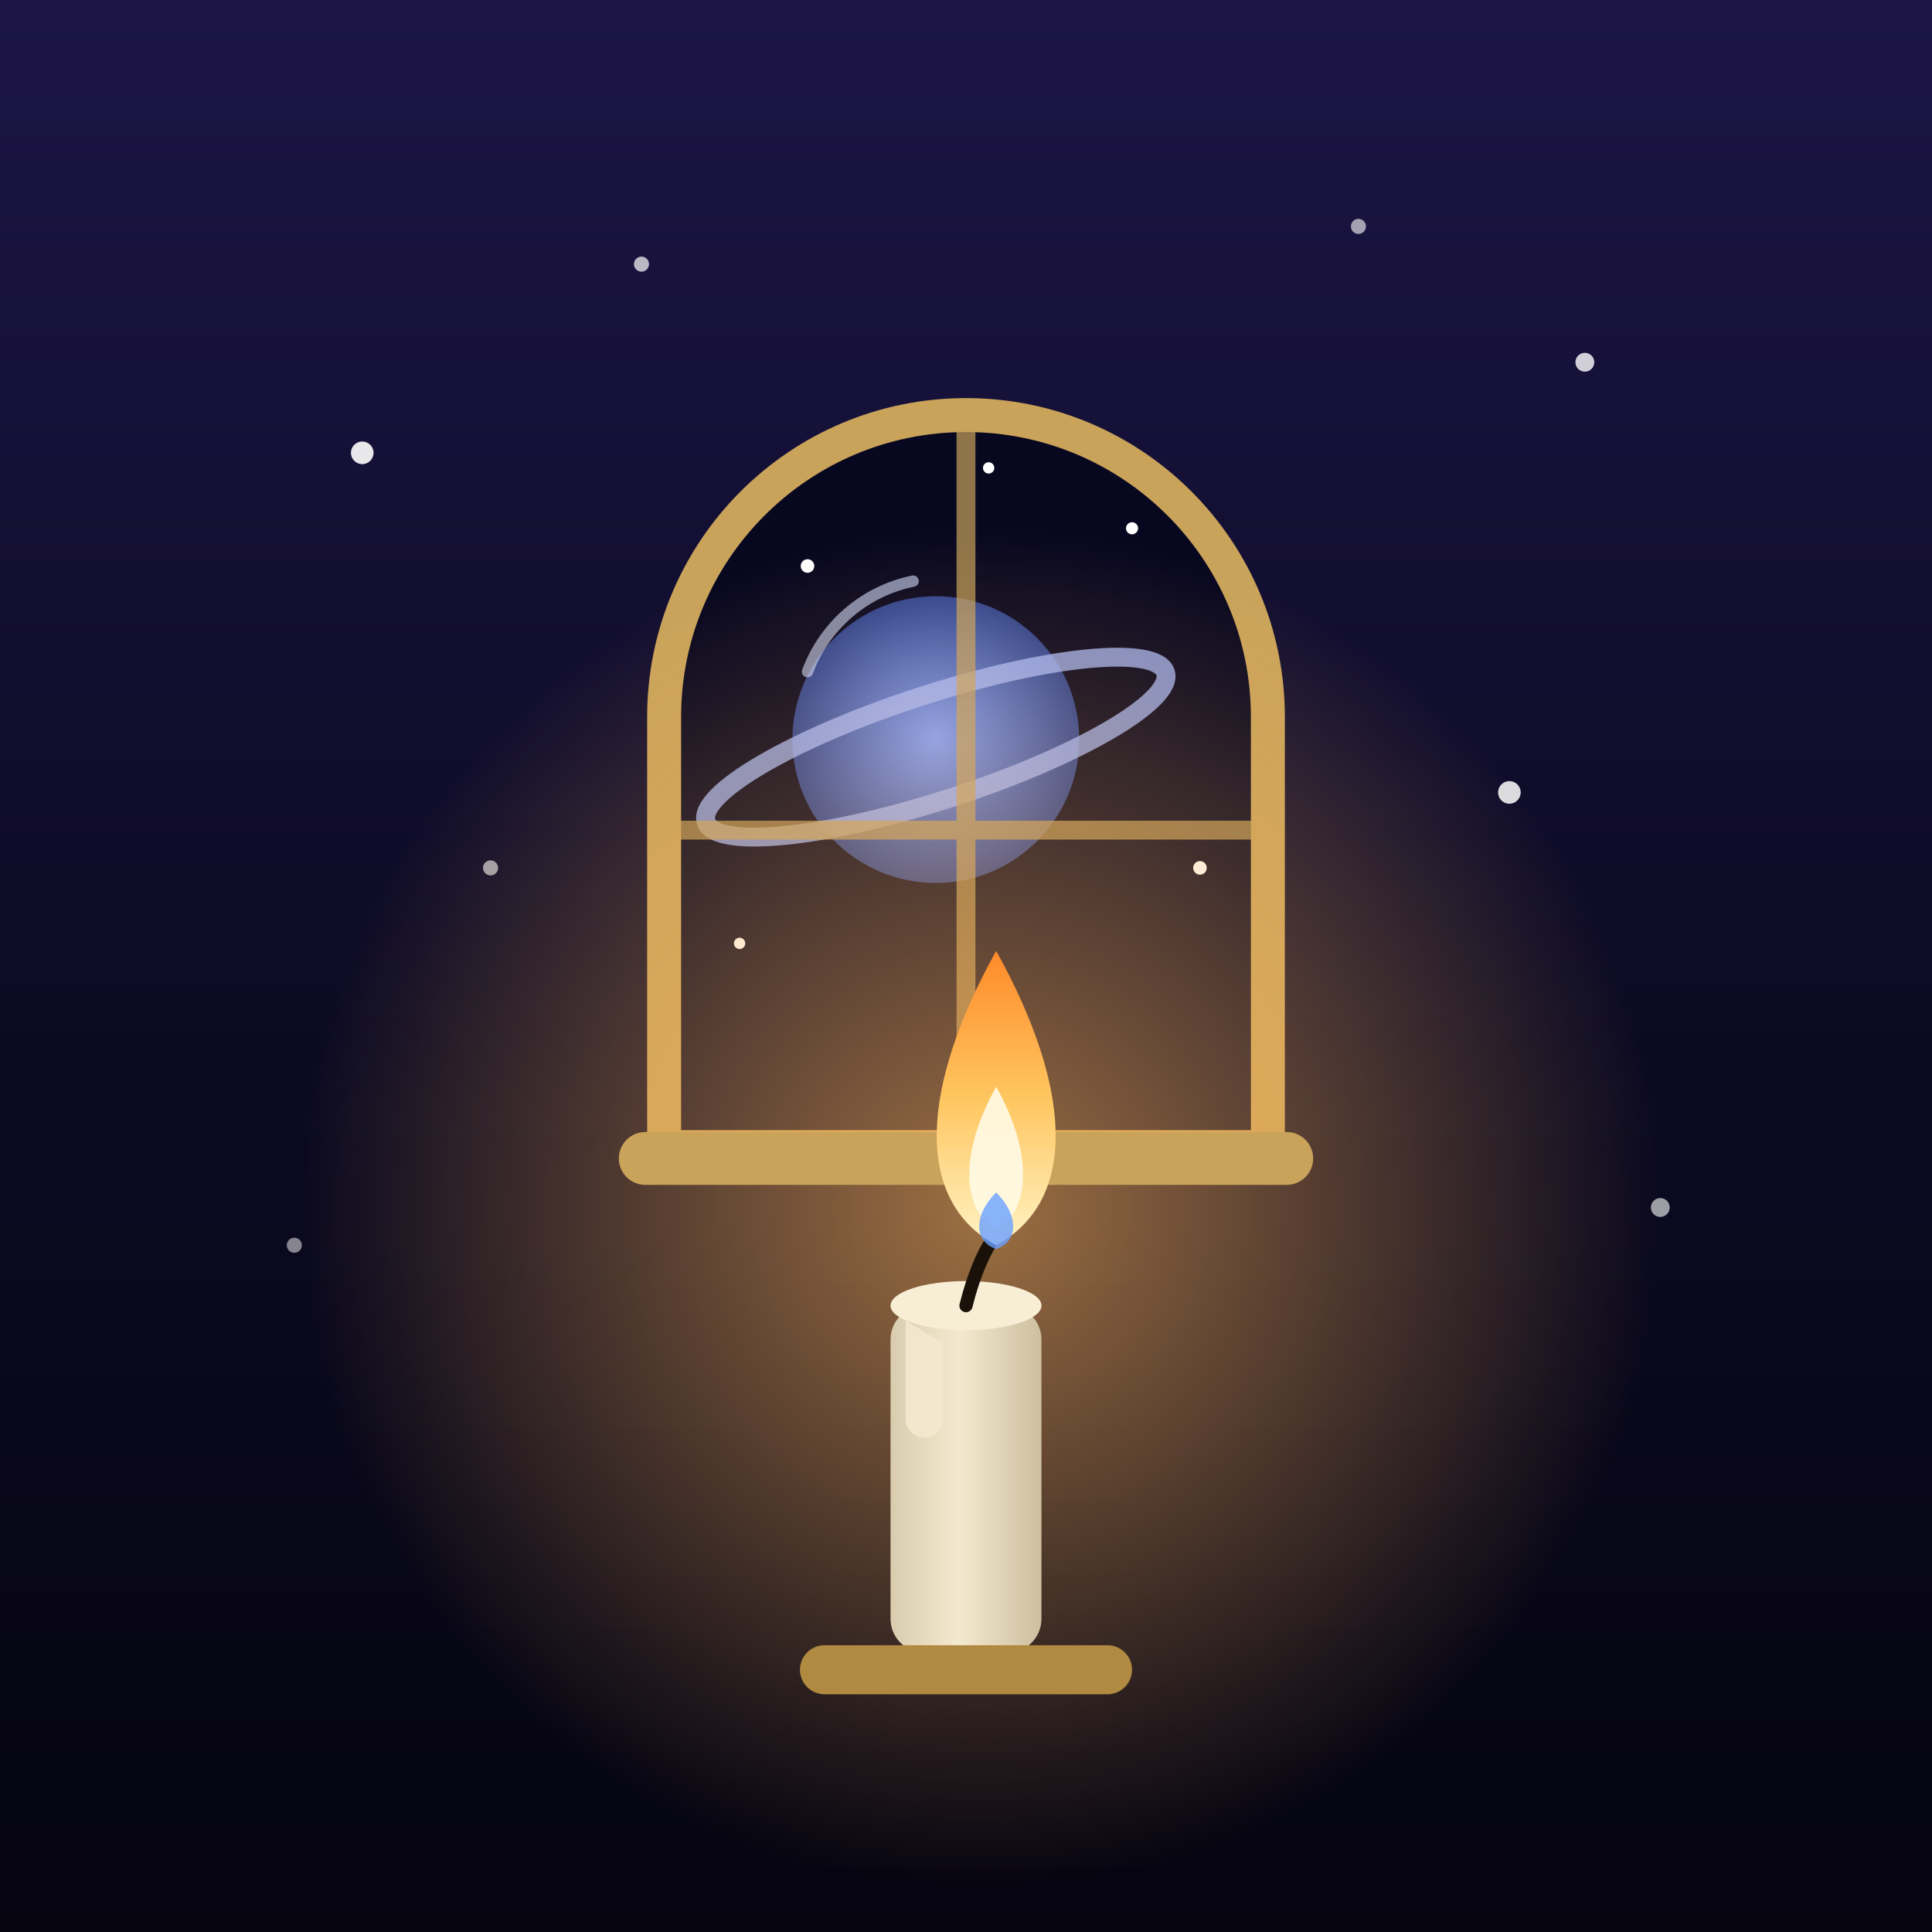
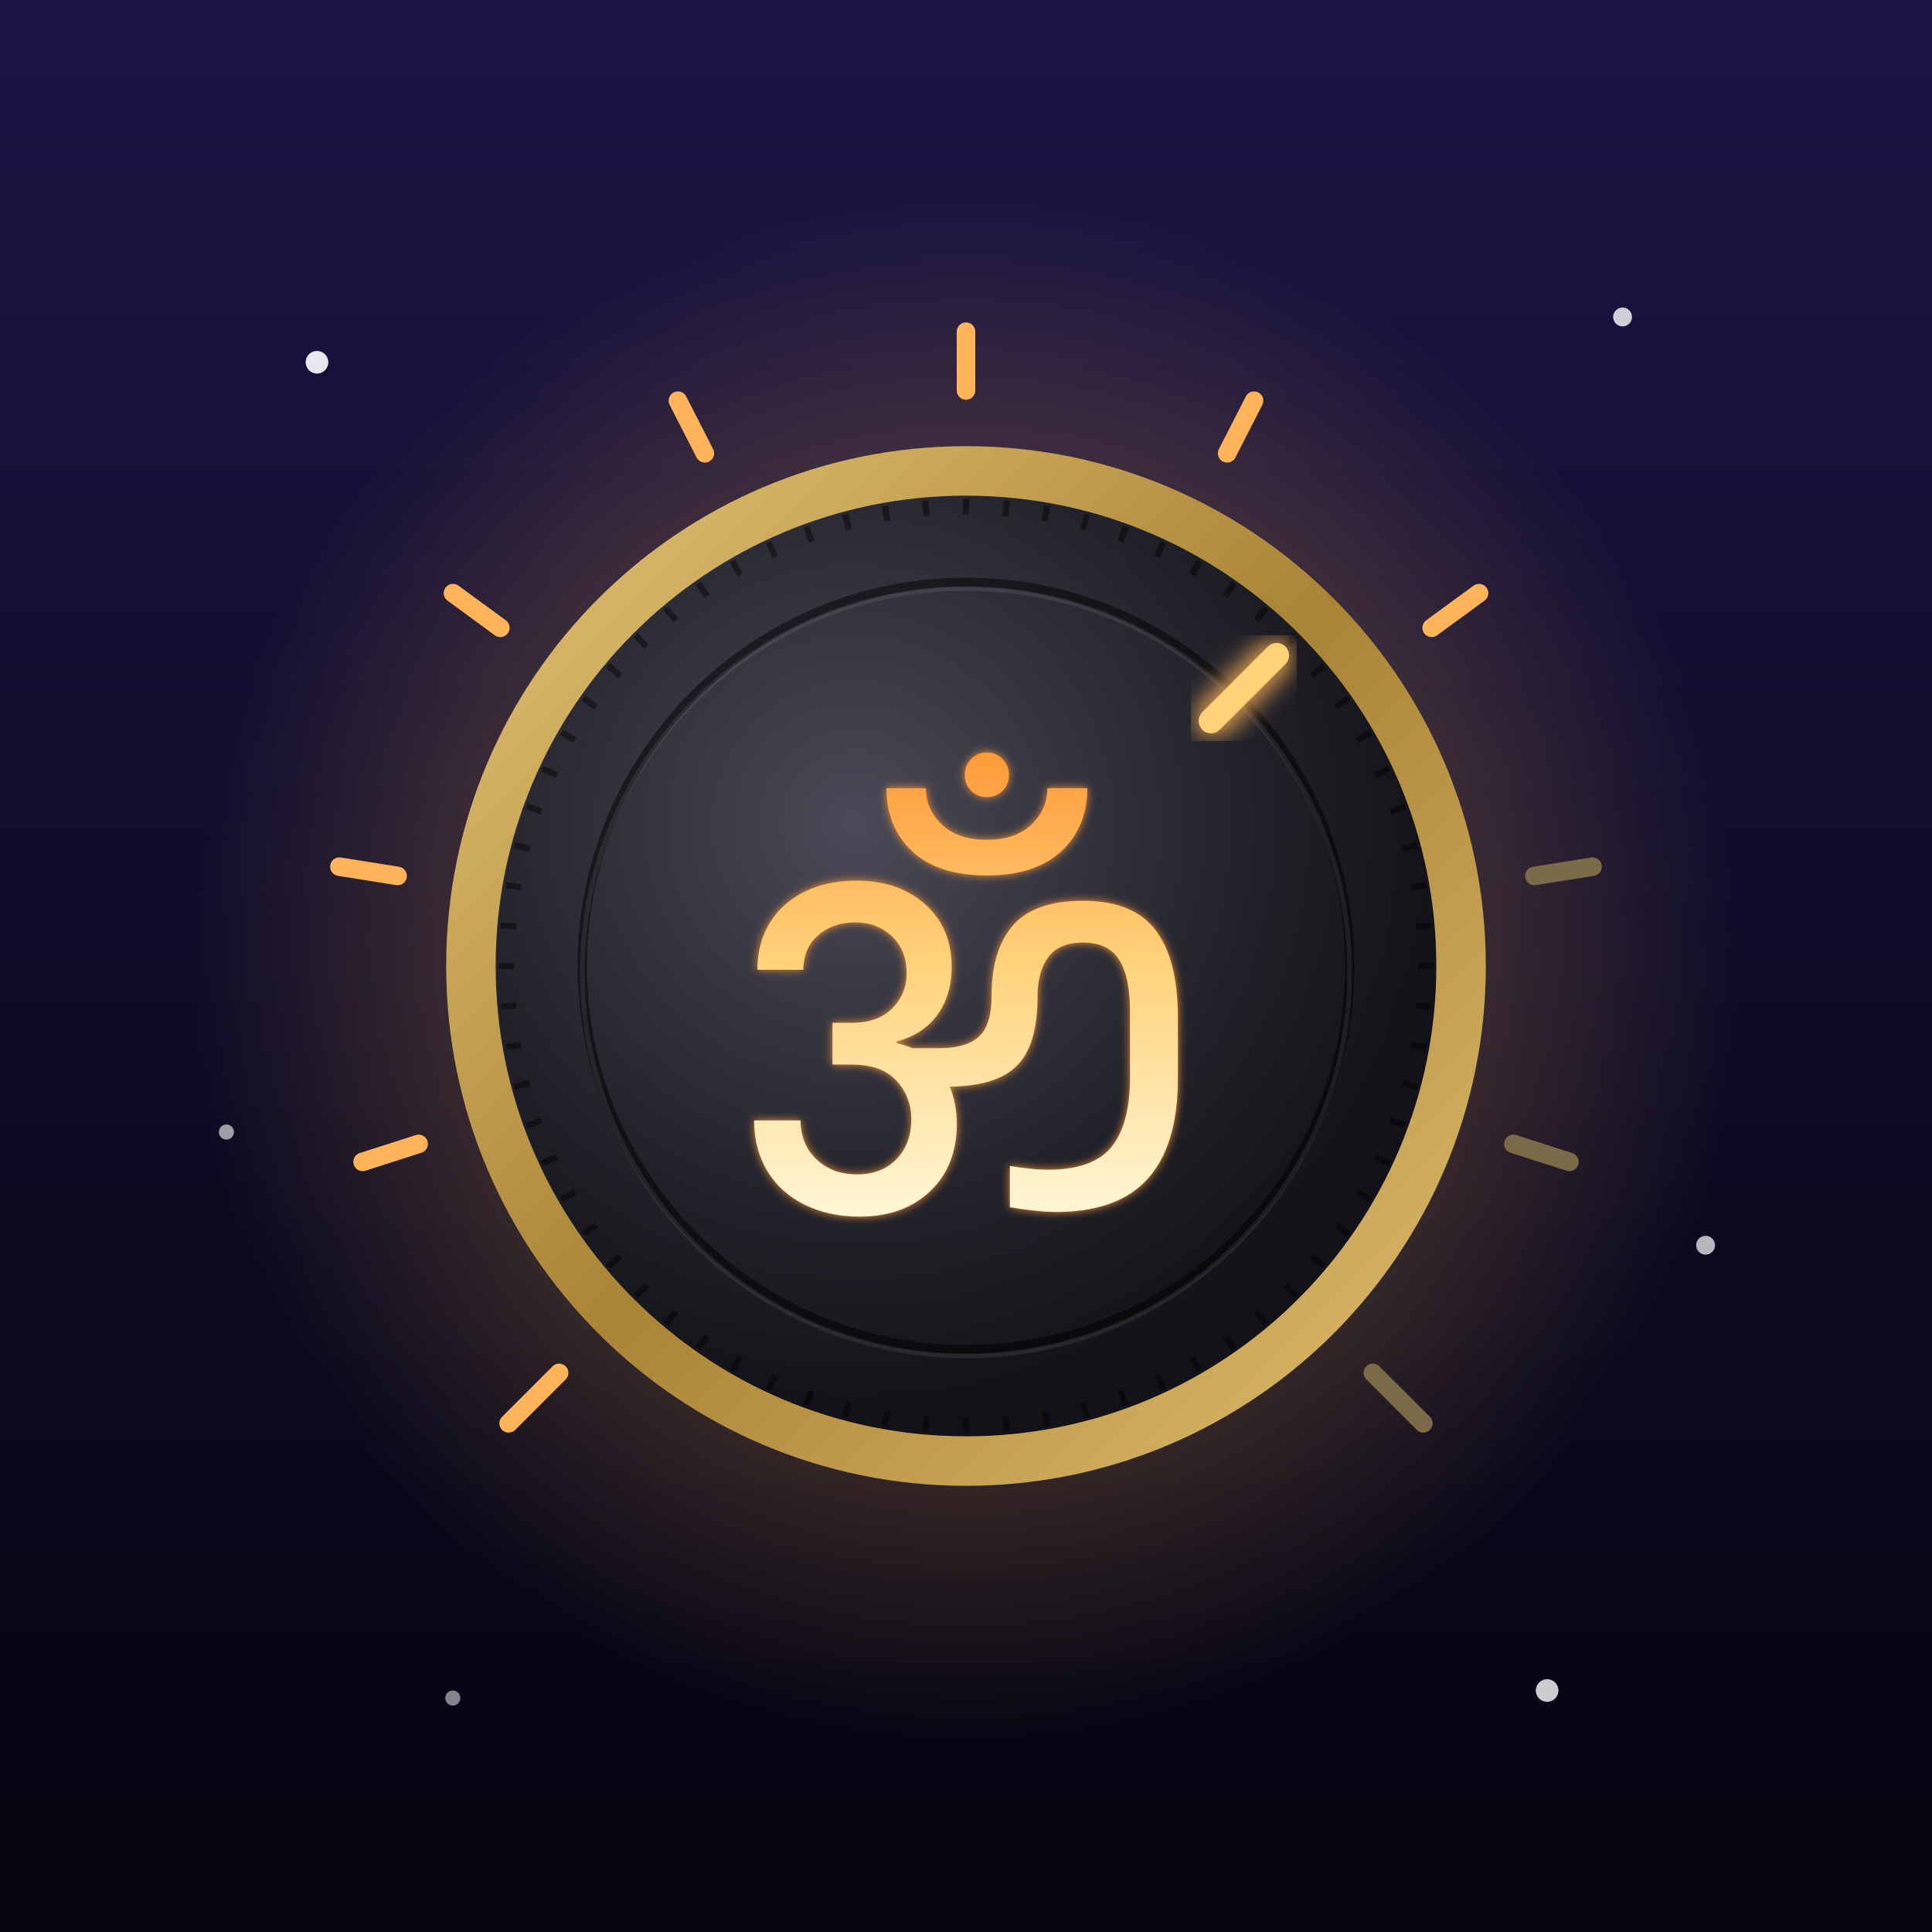
<svg xmlns="http://www.w3.org/2000/svg" viewBox="0 0 512 512" width="512" height="512">
  <defs>
    <linearGradient id="bg" x1="0" y1="0" x2="0" y2="1">
      <stop offset="0" stop-color="#1c1546" />
-       <stop offset=".55" stop-color="#0c0a22" />
+       <stop offset=".6" stop-color="#0c0a22" />
      <stop offset="1" stop-color="#05040f" />
    </linearGradient>
-     <radialGradient id="glow" cx="260" cy="320" r="180" gradientUnits="userSpaceOnUse">
-       <stop offset="0" stop-color="#ffb45a" stop-opacity=".6" />
+     <radialGradient id="halo" cx="256" cy="256" r="250" gradientUnits="userSpaceOnUse">
+       <stop offset=".45" stop-color="#ffb45a" stop-opacity=".28" />
      <stop offset="1" stop-color="#ffb45a" stop-opacity="0" />
    </radialGradient>
-     <linearGradient id="fl" x1="0" y1="1" x2="0" y2="0">
-       <stop offset="0" stop-color="#fff3c4" />
-       <stop offset=".5" stop-color="#ffc660" />
-       <stop offset="1" stop-color="#ff8a2a" />
+     <linearGradient id="brass" x1="0" y1="0" x2="1" y2="1">
+       <stop offset="0" stop-color="#e8c878" />
+       <stop offset=".5" stop-color="#a98336" />
+       <stop offset="1" stop-color="#e3c070" />
    </linearGradient>
-     <linearGradient id="wax" x1="0" y1="0" x2="1" y2="0">
-       <stop offset="0" stop-color="#d9ccae" />
-       <stop offset=".45" stop-color="#f4e9cf" />
-       <stop offset="1" stop-color="#cdbf9f" />
+     <radialGradient id="body" cx="220" cy="210" r="190" gradientUnits="userSpaceOnUse">
+       <stop offset="0" stop-color="#4a4a58" />
+       <stop offset=".7" stop-color="#202028" />
+       <stop offset="1" stop-color="#121218" />
+     </radialGradient>
+     <linearGradient id="om" x1="0" y1="0" x2="0" y2="1">
+       <stop offset="0" stop-color="#fff6d6" />
+       <stop offset=".55" stop-color="#ffd27a" />
+       <stop offset="1" stop-color="#ff9a3a" />
    </linearGradient>
-     <radialGradient id="pl" cx="248" cy="196" r="40" gradientUnits="userSpaceOnUse">
-       <stop offset="0" stop-color="#7fa0ff" />
-       <stop offset="1" stop-color="#2a3f8a" />
-     </radialGradient>
-     <clipPath id="wc">
-       <path d="M176 304V190a80 80 0 0 1 160 0v114z" />
-     </clipPath>
+     <filter id="gl" x="-30%" y="-30%" width="160%" height="160%">
+       <feGaussianBlur stdDeviation="10" />
+     </filter>
+     <filter id="gs" x="-30%" y="-30%" width="160%" height="160%">
+       <feGaussianBlur stdDeviation="4" />
+     </filter>
  </defs>
  <rect width="512" height="512" fill="url(#bg)" />
  <g fill="#fff">
-     <circle cx="96" cy="120" r="3" opacity=".9" />
-     <circle cx="420" cy="96" r="2.5" opacity=".8" />
-     <circle cx="130" cy="230" r="2" opacity=".6" />
-     <circle cx="400" cy="210" r="3" opacity=".85" />
-     <circle cx="78" cy="330" r="2" opacity=".5" />
-     <circle cx="440" cy="320" r="2.5" opacity=".6" />
-     <circle cx="360" cy="60" r="2" opacity=".6" />
-     <circle cx="170" cy="70" r="2" opacity=".7" />
+     <circle cx="84" cy="96" r="3" opacity=".9" />
+     <circle cx="430" cy="84" r="2.5" opacity=".8" />
+     <circle cx="60" cy="300" r="2" opacity=".6" />
+     <circle cx="452" cy="330" r="2.5" opacity=".7" />
+     <circle cx="120" cy="450" r="2" opacity=".5" />
+     <circle cx="410" cy="448" r="3" opacity=".8" />
  </g>
-   <path d="M176 304V190a80 80 0 0 1 160 0v114z" fill="#080720" />
-   <g clip-path="url(#wc)">
-     <circle cx="214" cy="150" r="1.8" fill="#fff" />
-     <circle cx="300" cy="140" r="1.6" fill="#fff" />
-     <circle cx="318" cy="230" r="1.8" fill="#fff" />
-     <circle cx="196" cy="250" r="1.5" fill="#fff" />
-     <circle cx="262" cy="124" r="1.5" fill="#fff" />
-     <circle cx="248" cy="196" r="38" fill="url(#pl)" />
-     <ellipse cx="248" cy="198" rx="64" ry="14" fill="none" stroke="#a9bcff" stroke-width="5" opacity=".75" transform="rotate(-18 248 198)" />
-     <path d="M214 178a38 38 0 0 1 28-24" fill="none" stroke="#cfdcff" stroke-width="3" opacity=".6" stroke-linecap="round" />
+   <g transform="translate(256 256) scale(.82) translate(-256 -256)">
+     <circle cx="256" cy="256" r="250" fill="url(#halo)" />
+     <g>
+       <line x1="124.5" y1="387.5" x2="108.2" y2="403.8" stroke="#ffb45a" stroke-width="6" stroke-linecap="round" />
+       <line x1="79.1" y1="313.5" x2="61.0" y2="319.3" stroke="#ffb45a" stroke-width="6" stroke-linecap="round" />
+       <line x1="72.3" y1="226.9" x2="53.5" y2="223.9" stroke="#ffb45a" stroke-width="6" stroke-linecap="round" />
+       <line x1="105.5" y1="146.7" x2="90.2" y2="135.5" stroke="#ffb45a" stroke-width="6" stroke-linecap="round" />
+       <line x1="171.6" y1="90.3" x2="162.9" y2="73.3" stroke="#ffb45a" stroke-width="6" stroke-linecap="round" />
+       <line x1="256.0" y1="70.0" x2="256.0" y2="51.0" stroke="#ffb45a" stroke-width="6" stroke-linecap="round" />
+       <line x1="340.4" y1="90.3" x2="349.1" y2="73.3" stroke="#ffb45a" stroke-width="6" stroke-linecap="round" />
+       <line x1="406.5" y1="146.7" x2="421.8" y2="135.5" stroke="#ffb45a" stroke-width="6" stroke-linecap="round" />
+       <line x1="439.7" y1="226.9" x2="458.5" y2="223.9" stroke="#7a6a4a" stroke-width="6" stroke-linecap="round" />
+       <line x1="432.9" y1="313.5" x2="451.0" y2="319.3" stroke="#7a6a4a" stroke-width="6" stroke-linecap="round" />
+       <line x1="387.5" y1="387.5" x2="403.8" y2="403.8" stroke="#7a6a4a" stroke-width="6" stroke-linecap="round" />
+     </g>
+     <circle cx="256" cy="256" r="168" fill="url(#brass)" />
+     <circle cx="256" cy="256" r="152" fill="url(#body)" />
+     <g stroke="#000" stroke-opacity=".45" stroke-width="2">
+       <line x1="256.0" y1="110.0" x2="256.0" y2="105.0" />
+       <line x1="268.7" y1="110.6" x2="269.2" y2="105.6" />
+       <line x1="281.4" y1="112.2" x2="282.2" y2="107.3" />
+       <line x1="293.8" y1="115.0" x2="295.1" y2="110.1" />
+       <line x1="305.9" y1="118.8" x2="307.6" y2="114.1" />
+       <line x1="317.7" y1="123.7" x2="319.8" y2="119.1" />
+       <line x1="329.0" y1="129.6" x2="331.5" y2="125.2" />
+       <line x1="339.7" y1="136.4" x2="342.6" y2="132.3" />
+       <line x1="349.8" y1="144.2" x2="353.1" y2="140.3" />
+       <line x1="359.2" y1="152.8" x2="362.8" y2="149.2" />
+       <line x1="367.8" y1="162.2" x2="371.7" y2="158.9" />
+       <line x1="375.6" y1="172.3" x2="379.7" y2="169.4" />
+       <line x1="382.4" y1="183.0" x2="386.8" y2="180.5" />
+       <line x1="388.3" y1="194.3" x2="392.9" y2="192.2" />
+       <line x1="393.2" y1="206.1" x2="397.9" y2="204.4" />
+       <line x1="397.0" y1="218.2" x2="401.9" y2="216.9" />
+       <line x1="399.8" y1="230.6" x2="404.7" y2="229.8" />
+       <line x1="401.4" y1="243.3" x2="406.4" y2="242.8" />
+       <line x1="402.0" y1="256.0" x2="407.0" y2="256.0" />
+       <line x1="401.4" y1="268.7" x2="406.4" y2="269.2" />
+       <line x1="399.8" y1="281.4" x2="404.7" y2="282.2" />
+       <line x1="397.0" y1="293.8" x2="401.9" y2="295.1" />
+       <line x1="393.2" y1="305.9" x2="397.9" y2="307.6" />
+       <line x1="388.3" y1="317.7" x2="392.9" y2="319.8" />
+       <line x1="382.4" y1="329.0" x2="386.8" y2="331.5" />
+       <line x1="375.6" y1="339.7" x2="379.7" y2="342.6" />
+       <line x1="367.8" y1="349.8" x2="371.7" y2="353.1" />
+       <line x1="359.2" y1="359.2" x2="362.8" y2="362.8" />
+       <line x1="349.8" y1="367.8" x2="353.1" y2="371.7" />
+       <line x1="339.7" y1="375.6" x2="342.6" y2="379.7" />
+       <line x1="329.0" y1="382.4" x2="331.5" y2="386.8" />
+       <line x1="317.7" y1="388.3" x2="319.8" y2="392.9" />
+       <line x1="305.9" y1="393.2" x2="307.6" y2="397.9" />
+       <line x1="293.8" y1="397.0" x2="295.1" y2="401.9" />
+       <line x1="281.4" y1="399.8" x2="282.2" y2="404.7" />
+       <line x1="268.7" y1="401.4" x2="269.2" y2="406.4" />
+       <line x1="256.0" y1="402.0" x2="256.0" y2="407.0" />
+       <line x1="243.3" y1="401.4" x2="242.8" y2="406.4" />
+       <line x1="230.6" y1="399.8" x2="229.8" y2="404.7" />
+       <line x1="218.2" y1="397.0" x2="216.9" y2="401.9" />
+       <line x1="206.1" y1="393.2" x2="204.4" y2="397.9" />
+       <line x1="194.3" y1="388.3" x2="192.2" y2="392.9" />
+       <line x1="183.0" y1="382.4" x2="180.5" y2="386.8" />
+       <line x1="172.3" y1="375.6" x2="169.4" y2="379.7" />
+       <line x1="162.2" y1="367.8" x2="158.9" y2="371.7" />
+       <line x1="152.8" y1="359.2" x2="149.2" y2="362.8" />
+       <line x1="144.2" y1="349.8" x2="140.3" y2="353.1" />
+       <line x1="136.4" y1="339.7" x2="132.3" y2="342.6" />
+       <line x1="129.6" y1="329.0" x2="125.2" y2="331.5" />
+       <line x1="123.7" y1="317.7" x2="119.1" y2="319.8" />
+       <line x1="118.8" y1="305.9" x2="114.1" y2="307.6" />
+       <line x1="115.0" y1="293.8" x2="110.1" y2="295.1" />
+       <line x1="112.2" y1="281.4" x2="107.3" y2="282.2" />
+       <line x1="110.6" y1="268.7" x2="105.6" y2="269.2" />
+       <line x1="110.0" y1="256.0" x2="105.0" y2="256.0" />
+       <line x1="110.6" y1="243.3" x2="105.6" y2="242.8" />
+       <line x1="112.2" y1="230.6" x2="107.3" y2="229.8" />
+       <line x1="115.0" y1="218.2" x2="110.1" y2="216.9" />
+       <line x1="118.8" y1="206.1" x2="114.1" y2="204.4" />
+       <line x1="123.7" y1="194.3" x2="119.1" y2="192.2" />
+       <line x1="129.6" y1="183.0" x2="125.2" y2="180.5" />
+       <line x1="136.4" y1="172.3" x2="132.3" y2="169.4" />
+       <line x1="144.2" y1="162.2" x2="140.3" y2="158.9" />
+       <line x1="152.8" y1="152.8" x2="149.2" y2="149.2" />
+       <line x1="162.2" y1="144.2" x2="158.9" y2="140.3" />
+       <line x1="172.3" y1="136.4" x2="169.4" y2="132.3" />
+       <line x1="183.0" y1="129.6" x2="180.5" y2="125.2" />
+       <line x1="194.3" y1="123.7" x2="192.2" y2="119.1" />
+       <line x1="206.1" y1="118.8" x2="204.4" y2="114.1" />
+       <line x1="218.2" y1="115.0" x2="216.9" y2="110.1" />
+       <line x1="230.6" y1="112.2" x2="229.8" y2="107.3" />
+       <line x1="243.3" y1="110.6" x2="242.8" y2="105.6" />
+     </g>
+     <circle cx="256" cy="256" r="124" fill="none" stroke="#000" stroke-opacity=".5" stroke-width="3" />
+     <circle cx="256" cy="256" r="124" fill="none" stroke="#fff" stroke-opacity=".08" stroke-width="1.5" transform="translate(0 2)" />
+     <line x1="335.2" y1="176.8" x2="356.4" y2="155.6" stroke="#ffb45a" stroke-width="12" stroke-linecap="round" filter="url(#gs)" opacity=".9" />
+     <line x1="335.2" y1="176.8" x2="356.4" y2="155.6" stroke="#ffd27a" stroke-width="8" stroke-linecap="round" />
+     <path d="M525 953Q525 973 538.5 987.0Q552 1001 572 1001Q592 1001 605.5 987.0Q619 973 619 953Q619 933 605.5 919.5Q592 906 572 906Q552 906 538.5 919.5Q525 933 525 953ZM358 925H442Q442 880 476.0 847.5Q510 815 572 815Q633 815 667.0 847.5Q701 880 701 925H786Q786 842 730.5 790.5Q675 739 572 739Q468 739 413.0 790.5Q358 842 358 925ZM979 438V306Q979 165 915.5 93.5Q852 22 720 22Q681 22 621 32V120Q669 112 702 112Q799 112 838.0 161.0Q877 210 877 309V451Q877 522 854.0 559.0Q831 596 777 596Q726 596 703.0 565.0Q680 534 680 481Q680 378 636.5 334.0Q593 290 493 289Q508 252 508 210Q508 120 451.0 66.0Q394 12 301 12Q235 12 183.5 37.5Q132 63 104.0 109.5Q76 156 76 217H175Q175 167 208.5 134.5Q242 102 295 102Q348 102 379.5 134.5Q411 167 411 220Q411 267 379.5 301.5Q348 336 284 336H243V425H284Q340 425 370.5 456.0Q401 487 401 530Q401 580 369.5 609.5Q338 639 292 639Q244 639 212.5 611.5Q181 584 181 538H83Q83 595 109.5 638.0Q136 681 184.0 704.5Q232 728 293 728Q384 728 440.5 677.5Q497 627 497 544Q497 484 466.5 442.0Q436 400 379 385V382Q403 376 413 371H472Q528 371 555.0 395.5Q582 420 582 482Q582 580 627.5 632.5Q673 685 777 685Q884 685 931.5 622.5Q979 560 979 438Z" transform="translate(175.99 338.82) scale(0.15167 -0.15167)" fill="#ff9a3a" filter="url(#gl)" opacity=".9" />
+     <path d="M525 953Q525 973 538.5 987.0Q552 1001 572 1001Q592 1001 605.5 987.0Q619 973 619 953Q619 933 605.5 919.5Q592 906 572 906Q552 906 538.5 919.5Q525 933 525 953ZM358 925H442Q442 880 476.0 847.5Q510 815 572 815Q633 815 667.0 847.5Q701 880 701 925H786Q786 842 730.5 790.5Q675 739 572 739Q468 739 413.0 790.5Q358 842 358 925ZM979 438V306Q979 165 915.5 93.5Q852 22 720 22Q681 22 621 32V120Q669 112 702 112Q799 112 838.0 161.0Q877 210 877 309V451Q877 522 854.0 559.0Q831 596 777 596Q726 596 703.0 565.0Q680 534 680 481Q680 378 636.5 334.0Q593 290 493 289Q508 252 508 210Q508 120 451.0 66.0Q394 12 301 12Q235 12 183.5 37.5Q132 63 104.0 109.5Q76 156 76 217H175Q175 167 208.5 134.5Q242 102 295 102Q348 102 379.5 134.5Q411 167 411 220Q411 267 379.5 301.5Q348 336 284 336H243V425H284Q340 425 370.5 456.0Q401 487 401 530Q401 580 369.5 609.5Q338 639 292 639Q244 639 212.5 611.5Q181 584 181 538H83Q83 595 109.5 638.0Q136 681 184.0 704.5Q232 728 293 728Q384 728 440.5 677.5Q497 627 497 544Q497 484 466.5 442.0Q436 400 379 385V382Q403 376 413 371H472Q528 371 555.0 395.5Q582 420 582 482Q582 580 627.5 632.5Q673 685 777 685Q884 685 931.5 622.5Q979 560 979 438Z" transform="translate(175.99 338.82) scale(0.15167 -0.15167)" fill="url(#om)" />
  </g>
-   <path d="M176 304V190a80 80 0 0 1 160 0v114z" fill="none" stroke="#c9a35a" stroke-width="9" stroke-linejoin="round" />
-   <path d="M256 110v194M176 220h160" stroke="#c9a35a" stroke-width="5" opacity=".7" />
-   <circle cx="260" cy="320" r="180" fill="url(#glow)" />
-   <rect x="164" y="300" width="184" height="14" rx="7" fill="#c9a35a" />
-   <rect x="236" y="346" width="40" height="92" rx="9" fill="url(#wax)" />
-   <ellipse cx="256" cy="346" rx="20" ry="6.5" fill="#f8eed6" />
-   <path d="M240 350v26a5 5 0 0 0 10 0v-20z" fill="#f4e9cf" opacity=".9" />
-   <rect x="212" y="436" width="88" height="13" rx="6.5" fill="#b08a40" />
-   <path d="M256 346q3-12 8-19" fill="none" stroke="#1a1208" stroke-width="3.5" stroke-linecap="round" />
-   <path d="M264 330C242 318 244 288 264 252C284 288 286 318 264 330z" fill="url(#fl)" />
-   <path d="M264 326C254 320 255 304 264 288C273 304 274 320 264 326z" fill="#fffbe6" opacity=".9" />
-   <path d="M264 331C258 329 258 322 264 316C270 322 270 329 264 331z" fill="#6aa0ff" opacity=".8" />
</svg>
